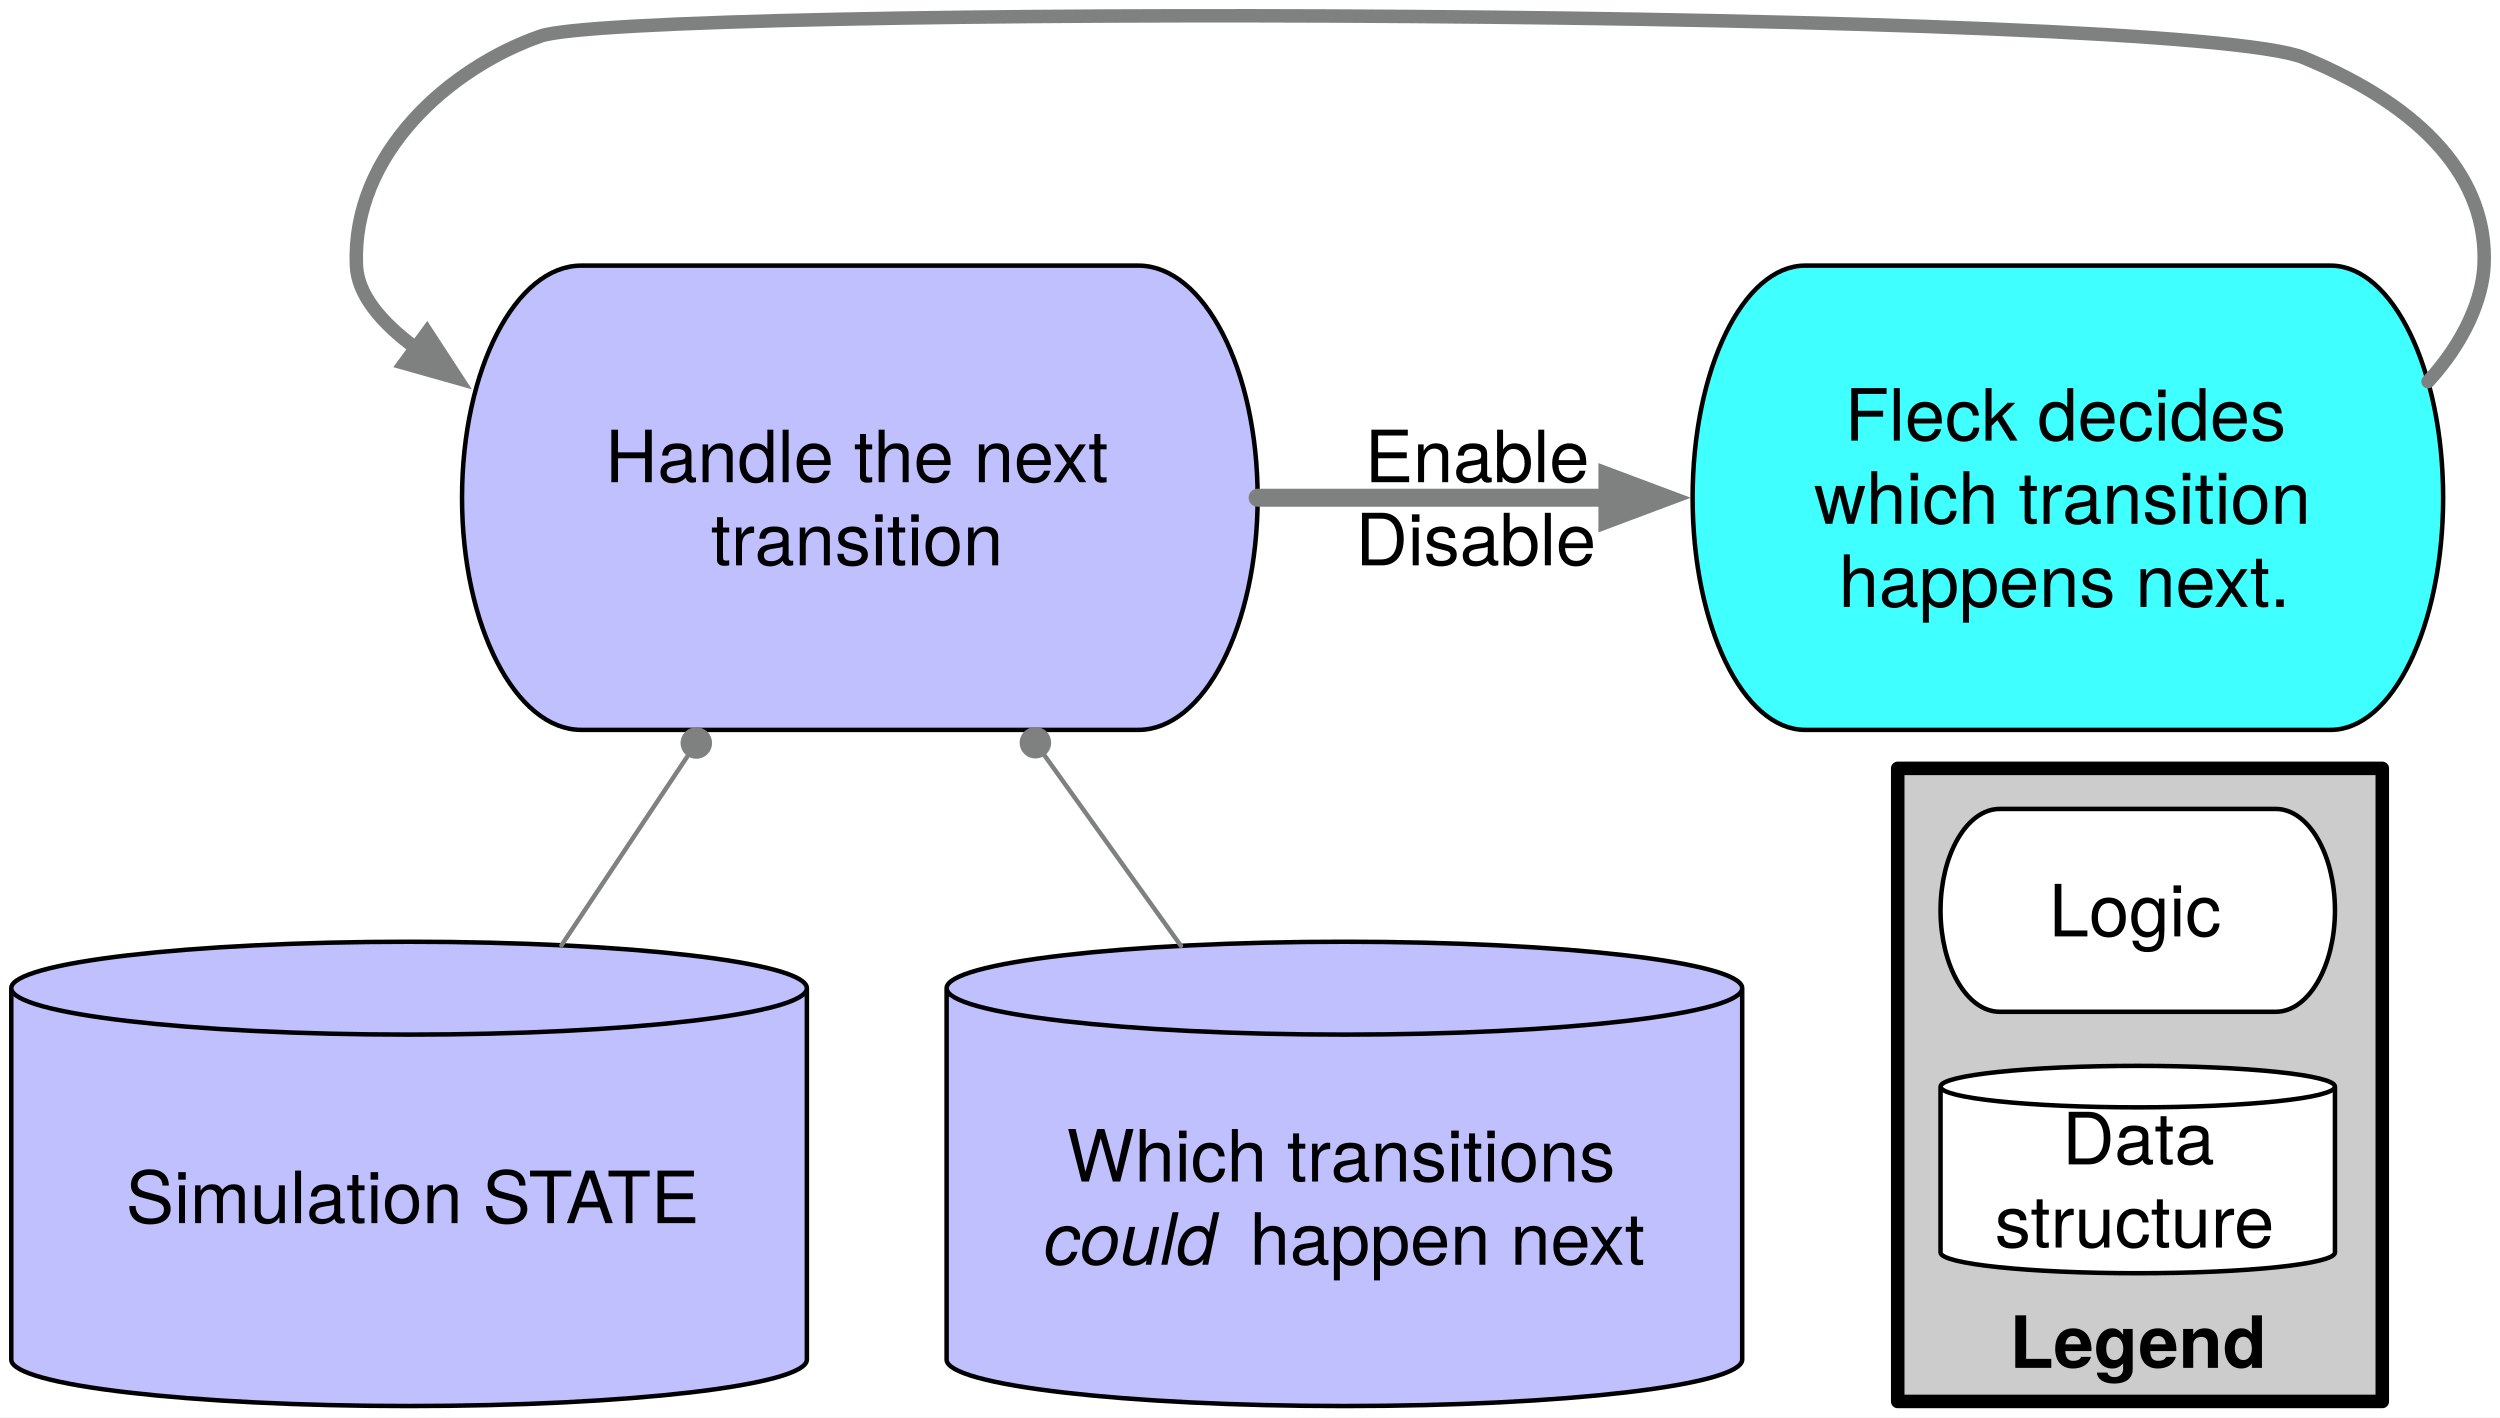
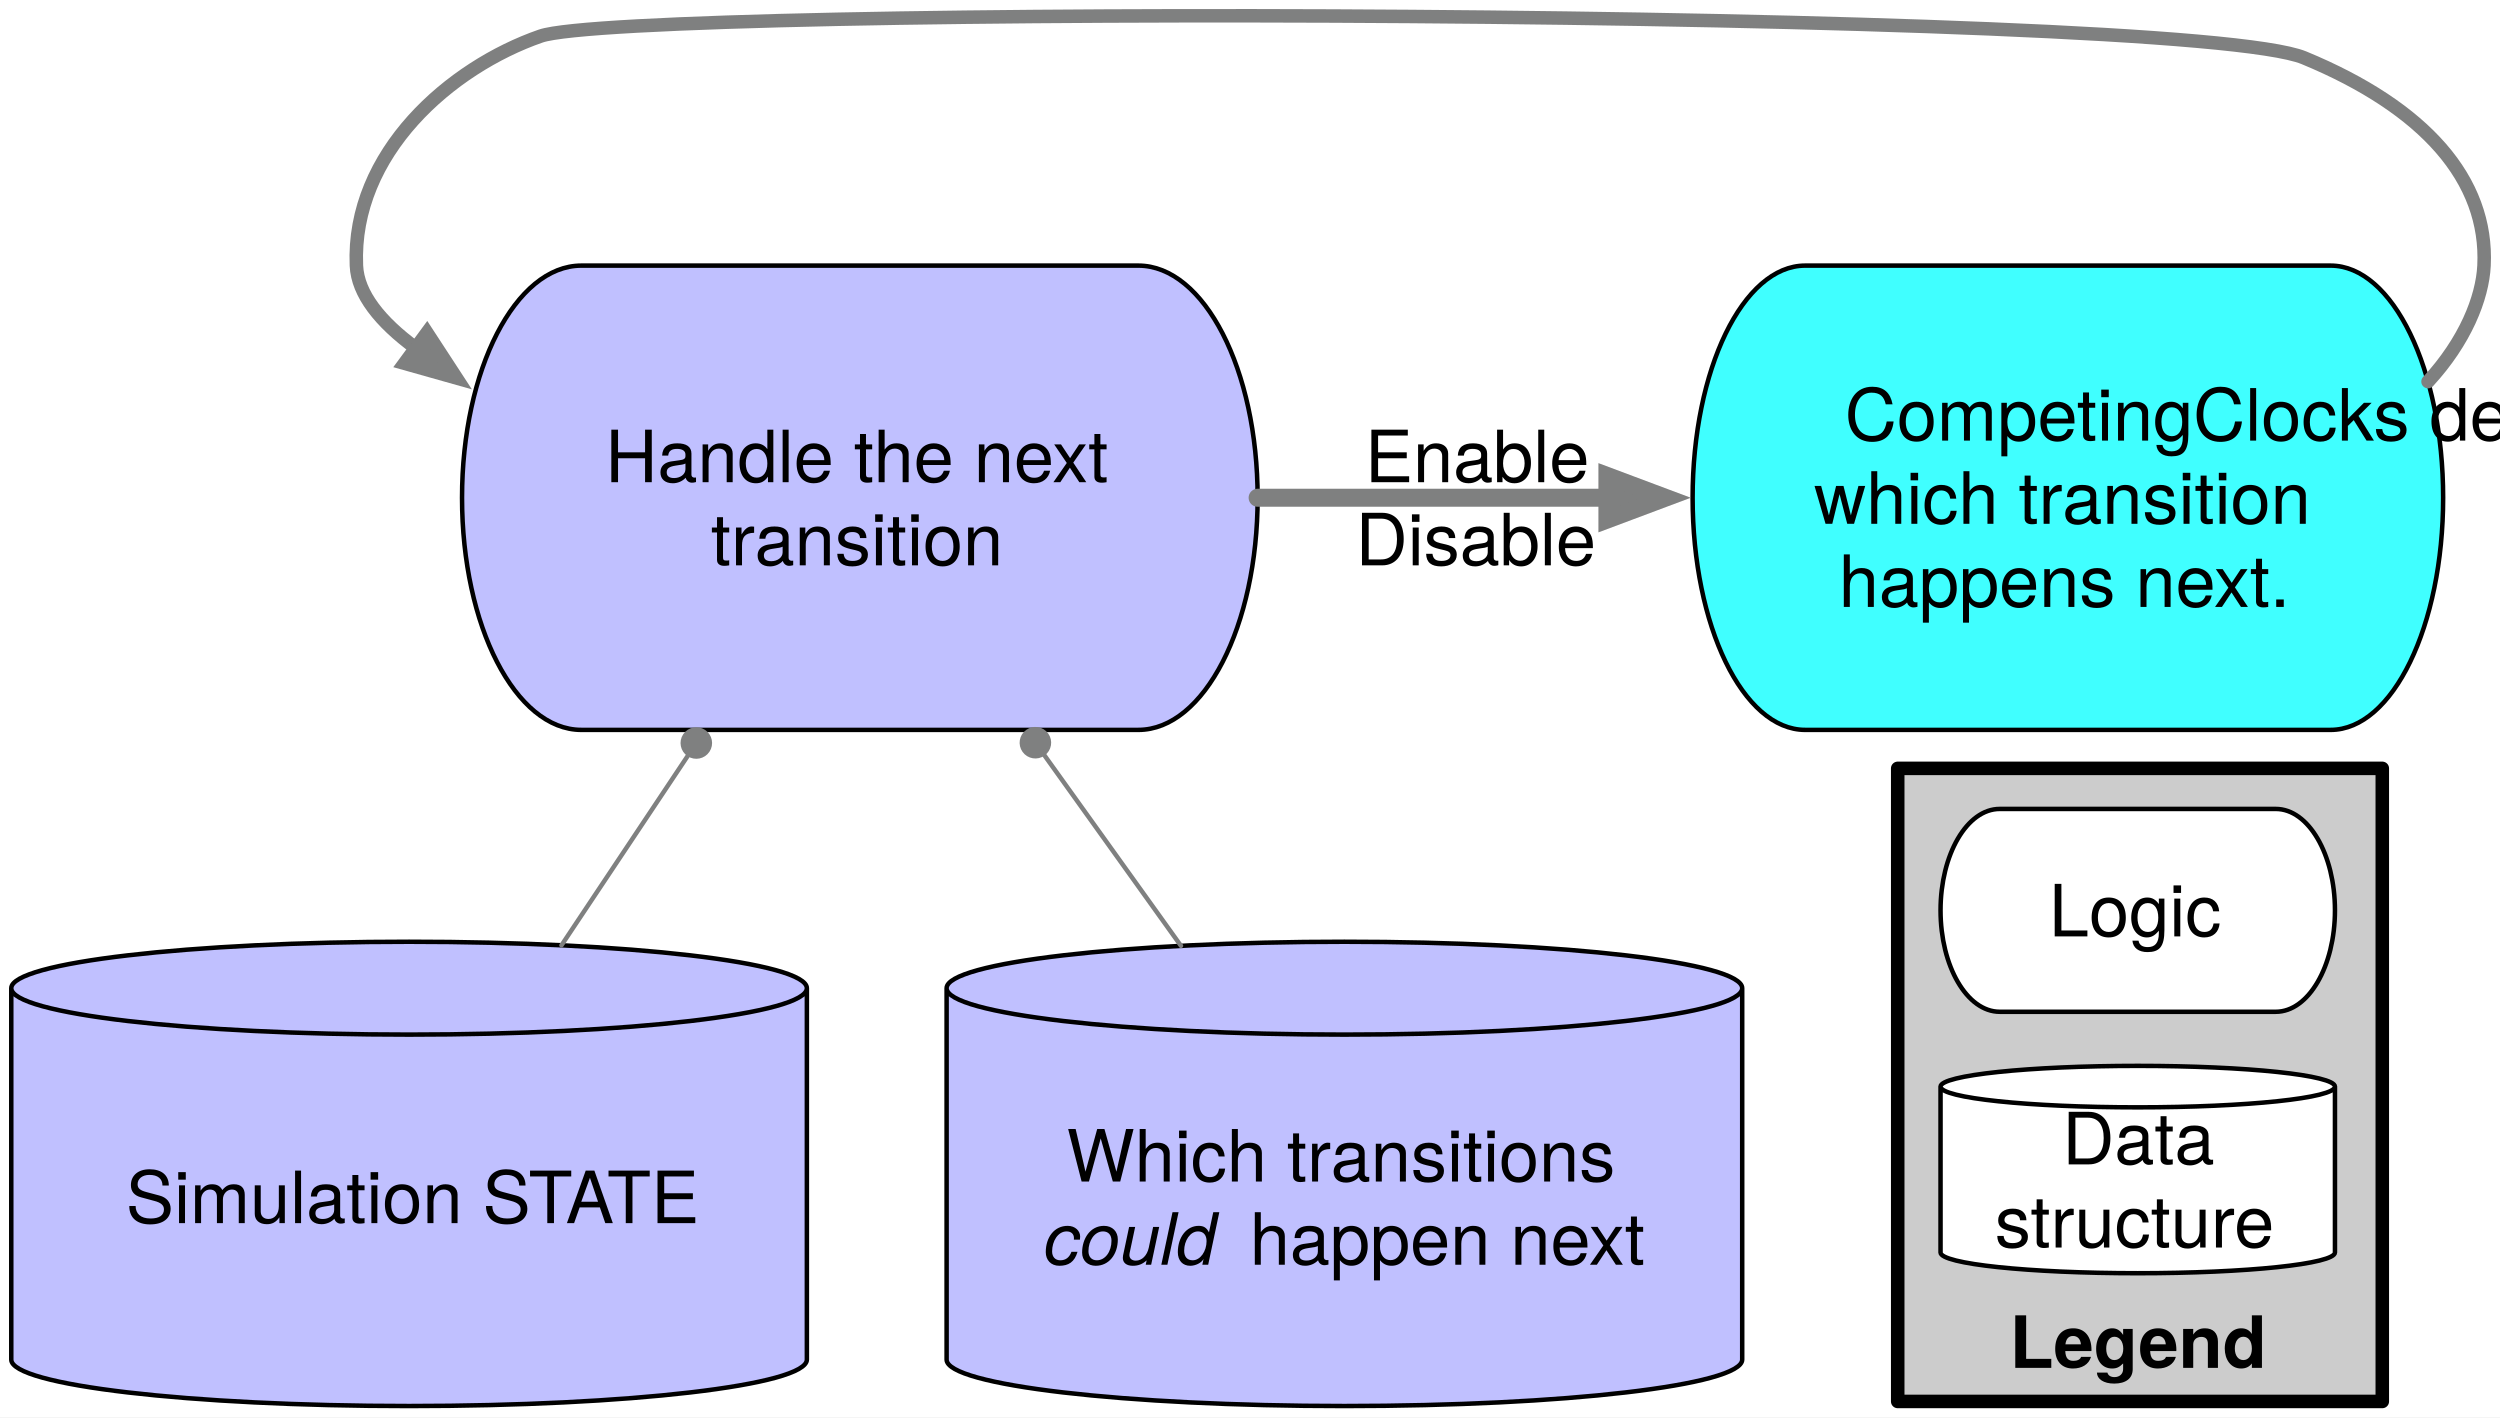
<svg xmlns="http://www.w3.org/2000/svg" version="1.1" viewBox="188 158.077 554.614 314.423" width="554.614" height="314.423">
  <defs>
    <marker orient="auto" overflow="visible" markerUnits="strokeWidth" id="FilledArrow_Marker" stroke-linejoin="miter" stroke-miterlimit="10" viewBox="-1 -3 6 6" markerWidth="6" markerHeight="6" color="#7f8080">
      <g>
        <path d="M 3.2 0 L 0 -1.2 L 0 1.2 Z" fill="currentColor" stroke="currentColor" stroke-width="1" />
      </g>
    </marker>
    <marker orient="auto" overflow="visible" markerUnits="strokeWidth" id="FilledBall_Marker" stroke-linejoin="miter" stroke-miterlimit="10" viewBox="-7 -4 8 8" markerWidth="8" markerHeight="8" color="#7f8080">
      <g>
        <circle cx="-3" cy="0" r="3" fill="currentColor" stroke="currentColor" stroke-width="1" />
      </g>
    </marker>
    <marker orient="auto" overflow="visible" markerUnits="strokeWidth" id="FilledArrow_Marker_2" stroke-linejoin="miter" stroke-miterlimit="10" viewBox="-1 -3 6 6" markerWidth="6" markerHeight="6" color="#7f8080">
      <g>
        <path d="M 3.733 0 L 0 -1.4 L 0 1.4 Z" fill="currentColor" stroke="currentColor" stroke-width="1" />
      </g>
    </marker>
  </defs>
  <g id="Canvas_1" fill-opacity="1" stroke="none" fill="none" stroke-opacity="1" stroke-dasharray="none">
    <rect fill="white" x="188" y="158.077" width="554.614" height="314.423" />
    <g id="Canvas_1_Layer_1">
      <g id="Graphic_2">
        <path d="M 588.475 217 L 705.025 217 C 718.811 217 730 240.072 730 268.5 C 730 296.928 718.811 320 705.025 320 L 588.475 320 C 574.689 320 563.5 296.928 563.5 268.5 C 563.5 240.072 574.689 217 588.475 217 Z" fill="#40ffff" />
        <path d="M 588.475 217 L 705.025 217 C 718.811 217 730 240.072 730 268.5 C 730 296.928 718.811 320 705.025 320 L 588.475 320 C 574.689 320 563.5 296.928 563.5 268.5 C 563.5 240.072 574.689 217 588.475 217 Z" stroke="black" stroke-linecap="round" stroke-linejoin="round" stroke-width="1" />
        <text transform="translate(585.15 240.828)" fill="black">
-           <tspan font-family="Helvetica Neue" font-size="16" fill="black" x="12.112" y="15" xml:space="preserve">Fleck decides </tspan>
+           <tspan font-family="Helvetica Neue" font-size="16" fill="black" x="12.112" y="15" xml:space="preserve">CompetingClocks decides </tspan>
          <tspan font-family="Helvetica Neue" font-size="16" fill="black" x="5.304" y="33.448" xml:space="preserve">which transition </tspan>
          <tspan font-family="Helvetica Neue" font-size="16" fill="black" x="10.768" y="51.896" xml:space="preserve">happens next.</tspan>
        </text>
      </g>
      <g id="Graphic_3">
        <path d="M 190.5 459.7 L 190.5 377.3 C 190.5 371.614 230.036 367 278.75 367 C 327.464 367 367 371.614 367 377.3 L 367 459.7 C 367 465.386 327.464 470 278.75 470 C 230.036 470 190.5 465.386 190.5 459.7" fill="#c0c0ff" />
        <path d="M 190.5 459.7 L 190.5 377.3 C 190.5 371.614 230.036 367 278.75 367 C 327.464 367 367 371.614 367 377.3 L 367 459.7 C 367 465.386 327.464 470 278.75 470 C 230.036 470 190.5 465.386 190.5 459.7 M 190.5 377.3 C 190.5 382.986 230.036 387.6 278.75 387.6 C 327.464 387.6 367 382.986 367 377.3" stroke="black" stroke-linecap="round" stroke-linejoin="round" stroke-width="1" />
        <text transform="translate(195.5 414.426)" fill="black">
          <tspan font-family="Helvetica Neue" font-size="16" fill="black" x="20.418" y="15" xml:space="preserve">Simulation STATE</tspan>
        </text>
      </g>
      <g id="Graphic_4">
        <path d="M 398 459.7 L 398 377.3 C 398 371.614 437.536 367 486.25 367 C 534.964 367 574.5 371.614 574.5 377.3 L 574.5 459.7 C 574.5 465.386 534.964 470 486.25 470 C 437.536 470 398 465.386 398 459.7" fill="#c0c0ff" />
        <path d="M 398 459.7 L 398 377.3 C 398 371.614 437.536 367 486.25 367 C 534.964 367 574.5 371.614 574.5 377.3 L 574.5 459.7 C 574.5 465.386 534.964 470 486.25 470 C 437.536 470 398 465.386 398 459.7 M 398 377.3 C 398 382.986 437.536 387.6 486.25 387.6 C 534.964 387.6 574.5 382.986 574.5 377.3" stroke="black" stroke-linecap="round" stroke-linejoin="round" stroke-width="1" />
        <text transform="translate(403 405.202)" fill="black">
          <tspan font-family="Helvetica Neue" font-size="16" fill="black" x="21.61" y="15" xml:space="preserve">Which transitions </tspan>
          <tspan font-family="Helvetica Neue" font-style="italic" font-size="16" fill="black" x="16.562" y="33.448" xml:space="preserve">could</tspan>
          <tspan font-family="Helvetica Neue" font-size="16" fill="black" y="33.448" xml:space="preserve"> happen next</tspan>
        </text>
      </g>
      <g id="Graphic_5">
        <path d="M 316.975 217 L 440.525 217 C 455.139 217 467 240.072 467 268.5 C 467 296.928 455.139 320 440.525 320 L 316.975 320 C 302.361 320 290.5 296.928 290.5 268.5 C 290.5 240.072 302.361 217 316.975 217 Z" fill="#c0c0ff" />
        <path d="M 316.975 217 L 440.525 217 C 455.139 217 467 240.072 467 268.5 C 467 296.928 455.139 320 440.525 320 L 316.975 320 C 302.361 320 290.5 296.928 290.5 268.5 C 290.5 240.072 302.361 217 316.975 217 Z" stroke="black" stroke-linecap="round" stroke-linejoin="round" stroke-width="1" />
        <text transform="translate(313.15 250.052)" fill="black">
          <tspan font-family="Helvetica Neue" font-size="16" fill="black" x="9.144" y="15" xml:space="preserve">Handle the next </tspan>
          <tspan font-family="Helvetica Neue" font-size="16" fill="black" x="32.56" y="33.448" xml:space="preserve">transition</tspan>
        </text>
      </g>
      <g id="Line_6">
        <line x1="467" y1="268.5" x2="544.6" y2="268.5" marker-end="url(#FilledArrow_Marker)" stroke="#7f8080" stroke-linecap="round" stroke-linejoin="round" stroke-width="4" />
      </g>
      <g id="Line_8">
        <line x1="340.811" y1="325.408" x2="312.561" y2="367.784" marker-start="url(#FilledBall_Marker)" stroke="#7f8080" stroke-linecap="round" stroke-linejoin="round" stroke-width="1" />
      </g>
      <g id="Line_9">
        <line x1="419.445" y1="325.283" x2="449.992" y2="367.908" marker-start="url(#FilledBall_Marker)" stroke="#7f8080" stroke-linecap="round" stroke-linejoin="round" stroke-width="1" />
      </g>
      <g id="Group_14">
        <g id="Graphic_13">
          <rect x="609" y="328.536" width="107.5" height="140.448" fill="#ccc" />
          <rect x="609" y="328.536" width="107.5" height="140.448" stroke="black" stroke-linecap="round" stroke-linejoin="round" stroke-width="3" />
        </g>
        <g id="Graphic_10">
          <path d="M 631.625 337.536 L 692.875 337.536 C 700.12 337.536 706 347.616 706 360.036 C 706 372.456 700.12 382.536 692.875 382.536 L 631.625 382.536 C 624.38 382.536 618.5 372.456 618.5 360.036 C 618.5 347.616 624.38 337.536 631.625 337.536 Z" fill="white" />
          <path d="M 631.625 337.536 L 692.875 337.536 C 700.12 337.536 706 347.616 706 360.036 C 706 372.456 700.12 382.536 692.875 382.536 L 631.625 382.536 C 624.38 382.536 618.5 372.456 618.5 360.036 C 618.5 347.616 624.38 337.536 631.625 337.536 Z" stroke="black" stroke-linecap="round" stroke-linejoin="round" stroke-width="1" />
          <text transform="translate(632.25 350.8119)" fill="black">
            <tspan font-family="Helvetica Neue" font-size="16" fill="black" x="10.296" y="15" xml:space="preserve">Logic</tspan>
          </text>
        </g>
        <g id="Graphic_11">
          <path d="M 618.5 435.936 L 618.5 399.136 C 618.5 396.597 638.1 394.536 662.25 394.536 C 686.4 394.536 706 396.597 706 399.136 L 706 435.936 C 706 438.475 686.4 440.536 662.25 440.536 C 638.1 440.536 618.5 438.475 618.5 435.936" fill="white" />
          <path d="M 618.5 435.936 L 618.5 399.136 C 618.5 396.597 638.1 394.536 662.25 394.536 C 686.4 394.536 706 396.597 706 399.136 L 706 435.936 C 706 438.475 686.4 440.536 662.25 440.536 C 638.1 440.536 618.5 438.475 618.5 435.936 M 618.5 399.136 C 618.5 401.675 638.1 403.736 662.25 403.736 C 686.4 403.736 706 401.675 706 399.136" stroke="black" stroke-linecap="round" stroke-linejoin="round" stroke-width="1" />
          <text transform="translate(623.5 401.3879)" fill="black">
            <tspan font-family="Helvetica Neue" font-size="16" fill="black" x="22.006" y="15" xml:space="preserve">Data </tspan>
            <tspan font-family="Helvetica Neue" font-size="16" fill="black" x="7.038" y="33.448" xml:space="preserve">structure</tspan>
          </text>
        </g>
        <g id="Graphic_12">
          <text transform="translate(633.802 445.5359)" fill="black">
            <tspan font-family="Helvetica Neue" font-weight="bold" font-size="16" fill="black" x="31974423e-20" y="16" xml:space="preserve">Legend</tspan>
          </text>
        </g>
      </g>
      <g id="Line_21">
        <path d="M 726.65 242.73 C 734.885 233.78 738.718 224.204 739.07 217 C 740 198 726 182 699.129 170.898 C 672.258 159.797 327.891 159.164 307.945 166.082 C 288 173 266 192 267.07 217 C 267.34 223.298 272.339 229.495 280.227 235.293" marker-end="url(#FilledArrow_Marker_2)" stroke="#7f8080" stroke-linecap="round" stroke-linejoin="round" stroke-width="3" />
      </g>
      <g id="Graphic_22">
        <text transform="translate(488.73 250.052)" fill="black">
          <tspan font-family="Helvetica Neue" font-size="16" fill="black" x="2.072" y="15" xml:space="preserve">Enable</tspan>
          <tspan font-family="Helvetica Neue" font-size="16" fill="black" x="4369838e-19" y="33.448" xml:space="preserve">Disable</tspan>
        </text>
      </g>
    </g>
  </g>
</svg>
